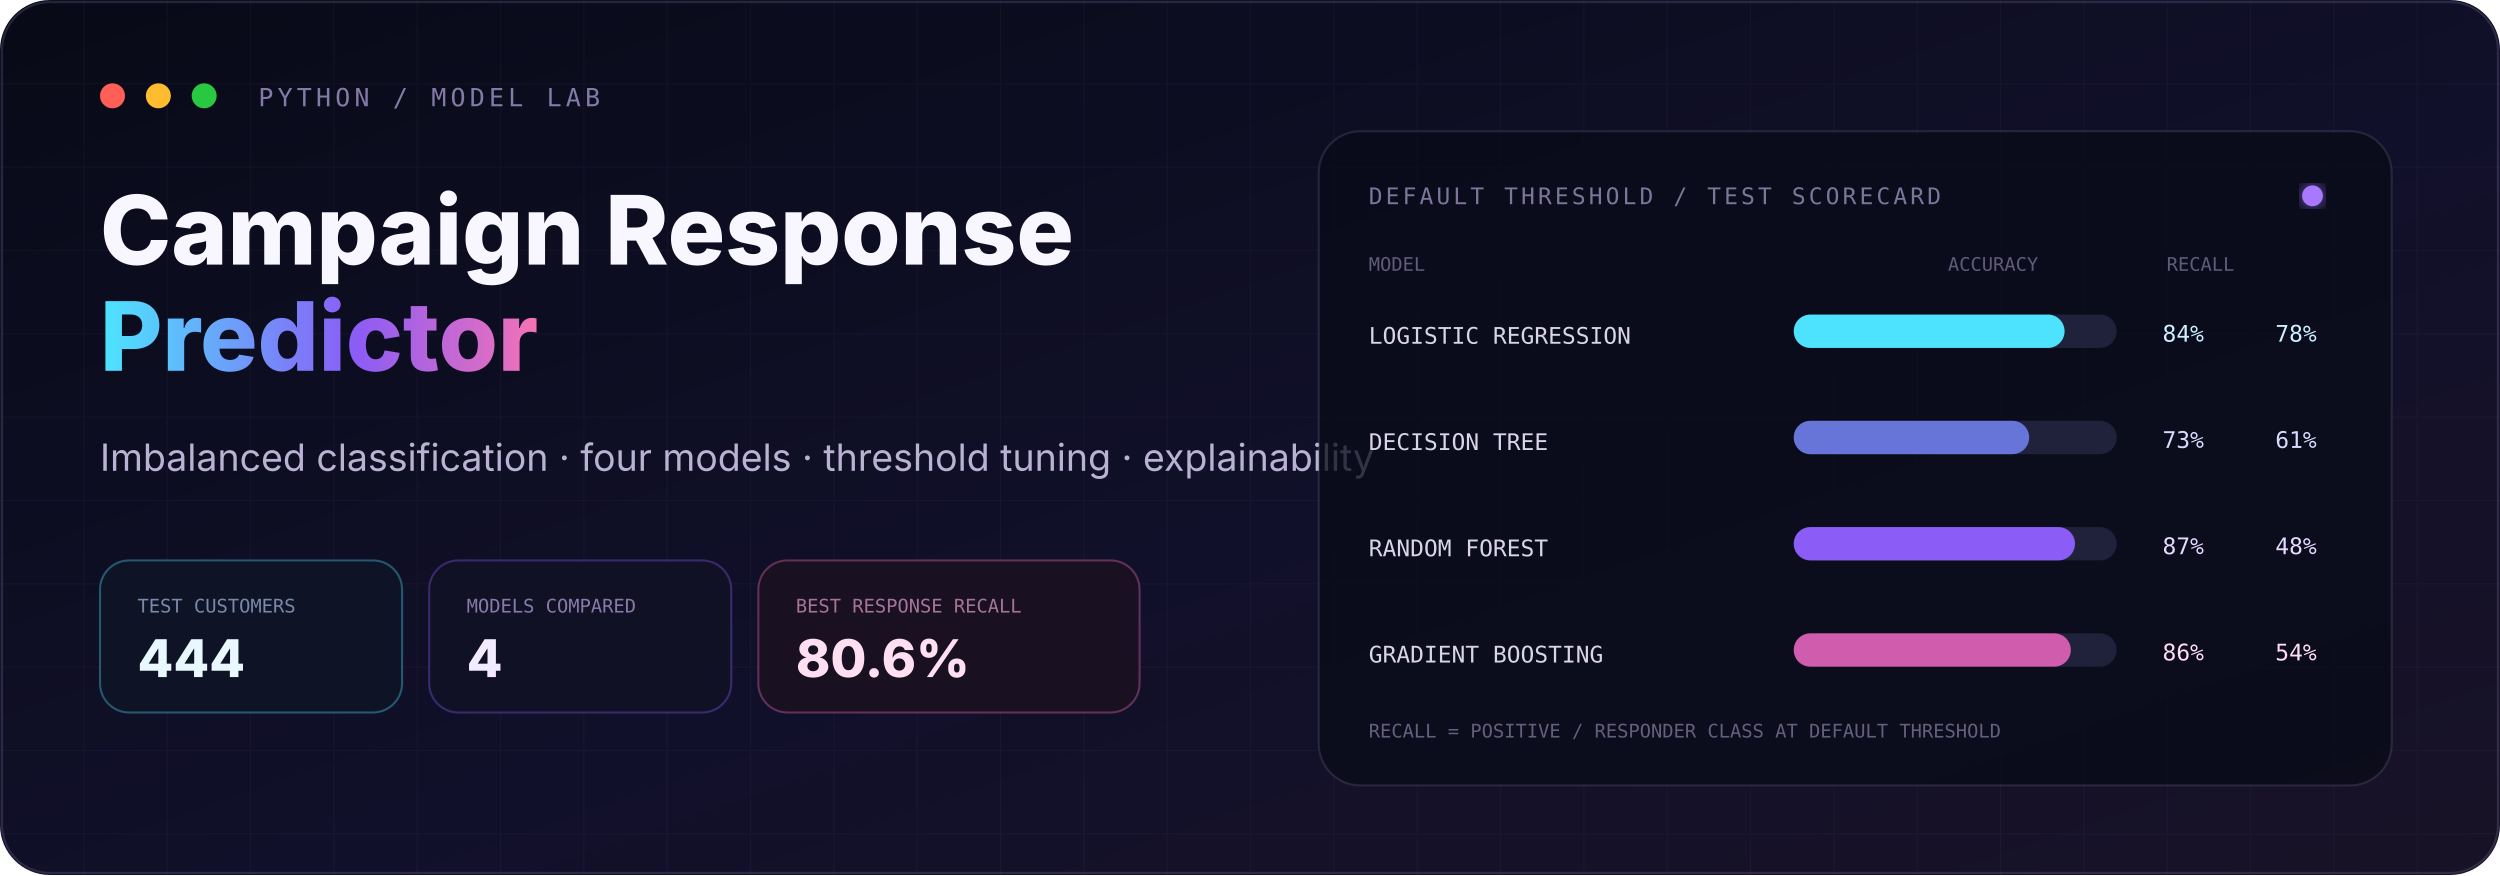
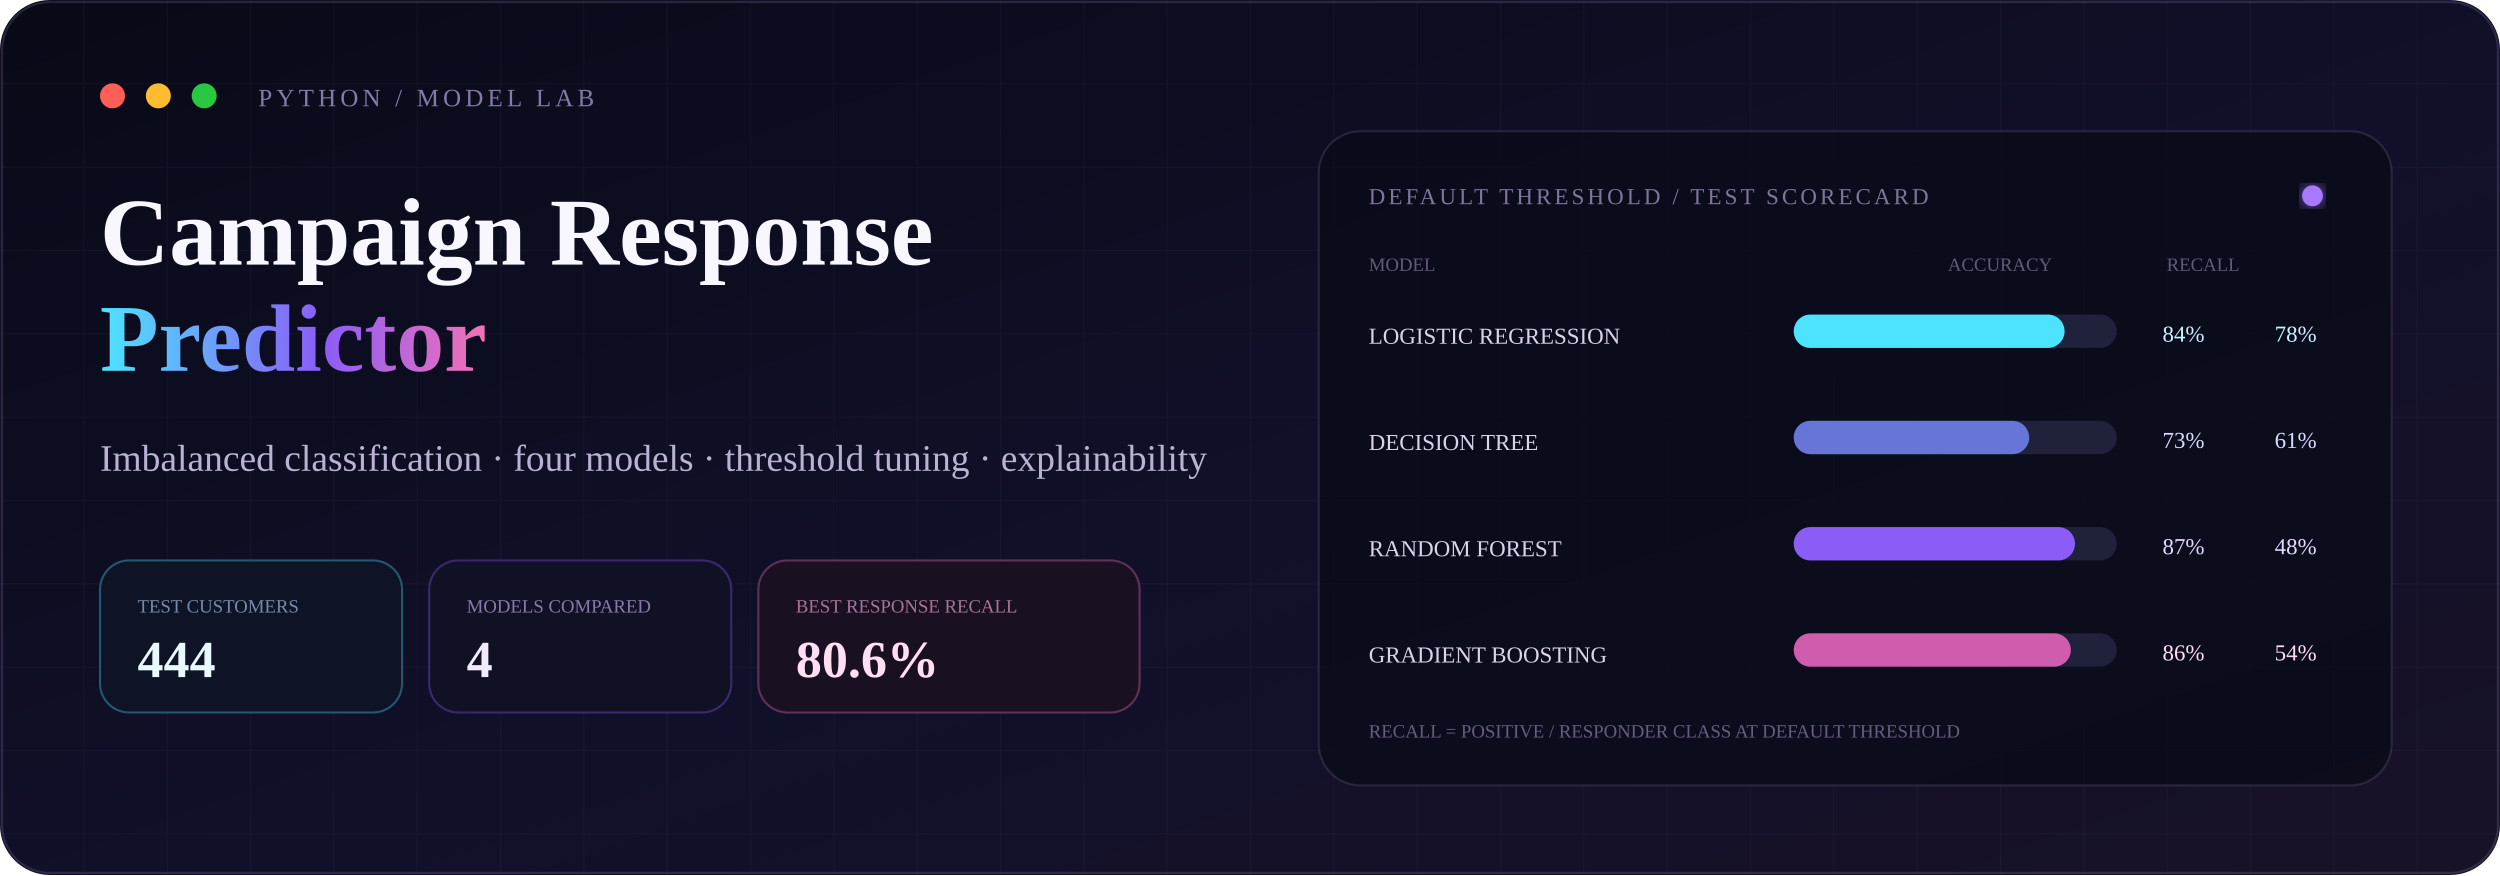
<svg xmlns="http://www.w3.org/2000/svg" width="1200" height="420" viewBox="0 0 1200 420" role="img" aria-labelledby="title desc">
  <defs>
    <linearGradient id="bg" x1="0" y1="0" x2="1" y2="1">
      <stop stop-color="#080A17" />
      <stop offset=".55" stop-color="#11102A" />
      <stop offset="1" stop-color="#181226" />
    </linearGradient>
    <linearGradient id="grad" x1="0" y1="0" x2="1" y2="0">
      <stop stop-color="#4DE3FF" />
      <stop offset=".58" stop-color="#8B5CF6" />
      <stop offset="1" stop-color="#F472B6" />
    </linearGradient>
    <pattern id="grid" width="40" height="40" patternUnits="userSpaceOnUse">
      <path d="M40 0H0V40" fill="none" stroke="#9A8EC6" stroke-opacity=".055" />
    </pattern>
    <filter id="glow">
      <feGaussianBlur stdDeviation="4" result="b" />
      <feMerge>
        <feMergeNode in="b" />
        <feMergeNode in="SourceGraphic" />
      </feMerge>
    </filter>
-     <style>.m{font-family:ui-monospace,SFMono-Regular,Menlo,Consolas,monospace}.s{font-family:Inter,Segoe UI,Arial,sans-serif}.scan{animation:scan 5.5s ease-in-out infinite}.pulse{animation:pulse 2.5s ease-in-out infinite}@keyframes scan{0%,10%{transform:translateX(-520px);opacity:0}25%,75%{opacity:.75}90%,100%{transform:translateX(520px);opacity:0}}@keyframes pulse{0%,100%{opacity:.45}50%{opacity:1}}</style>
  </defs>
  <rect width="1200" height="420" rx="24" fill="url(#bg)" />
  <rect width="1200" height="420" rx="24" fill="url(#grid)" />
  <rect x="1" y="1" width="1198" height="418" rx="23" fill="none" stroke="#B0A4D5" stroke-opacity=".18" />
  <g transform="translate(48 40)">
    <circle cx="6" cy="6" r="6" fill="#FF5F57" />
    <circle cx="28" cy="6" r="6" fill="#FEBC2E" />
    <circle cx="50" cy="6" r="6" fill="#28C840" />
    <text x="76" y="11" class="m" font-size="12" fill="#847AA7" letter-spacing="2">PYTHON / MODEL LAB</text>
  </g>
  <text x="48" y="127" class="s" font-size="46" font-weight="800" fill="#F8F6FF">Campaign Response</text>
  <text x="48" y="178" class="s" font-size="46" font-weight="800" fill="url(#grad)">Predictor</text>
  <text x="48" y="226" class="s" font-size="18" fill="#BAB2D3">Imbalanced classification · four models · threshold tuning · explainability</text>
  <g transform="translate(48 269)">
    <rect width="145" height="73" rx="14" fill="#0E1425" stroke="#4DE3FF" stroke-opacity=".34" />
    <text x="18" y="25" class="m" font-size="9" fill="#7989A9">TEST CUSTOMERS</text>
    <text x="18" y="56" class="s" font-size="25" font-weight="800" fill="#E9F8FF">444</text>
    <rect x="158" width="145" height="73" rx="14" fill="#111126" stroke="#8B5CF6" stroke-opacity=".34" />
    <text x="176" y="25" class="m" font-size="9" fill="#887AA8">MODELS COMPARED</text>
    <text x="176" y="56" class="s" font-size="25" font-weight="800" fill="#F2EBFF">4</text>
    <rect x="316" width="183" height="73" rx="14" fill="#191022" stroke="#F472B6" stroke-opacity=".34" />
    <text x="334" y="25" class="m" font-size="9" fill="#A57599">BEST RESPONSE RECALL</text>
    <text x="334" y="56" class="s" font-size="25" font-weight="800" fill="#FFDFF1">80.6%</text>
  </g>
  <g transform="translate(633 63)">
    <rect width="515" height="314" rx="20" fill="#090B18" fill-opacity=".76" stroke="#B2A7D0" stroke-opacity=".16" />
    <text x="24" y="35" class="m" font-size="11" fill="#7D759A" letter-spacing="1.5">DEFAULT THRESHOLD / TEST SCORECARD</text>
    <circle class="pulse" cx="477" cy="31" r="5" fill="#A879FF" filter="url(#glow)" />
    <text x="24" y="67" class="m" font-size="9" fill="#615B79">MODEL</text>
    <text x="302" y="67" class="m" font-size="9" fill="#615B79">ACCURACY</text>
    <text x="407" y="67" class="m" font-size="9" fill="#615B79">RECALL</text>
    <g transform="translate(24 88)">
      <text y="14" class="m" font-size="11" fill="#D9D4E8">LOGISTIC REGRESSION</text>
      <rect x="204" width="155" height="16" rx="8" fill="#20213A" />
      <rect x="204" width="130" height="16" rx="8" fill="#4DE3FF" />
      <text x="381" y="13" class="m" font-size="11" fill="#CDEFFF">84%</text>
      <text x="455" y="13" text-anchor="end" class="m" font-size="11" fill="#CDEFFF">78%</text>
    </g>
    <g transform="translate(24 139)">
      <text y="14" class="m" font-size="11" fill="#D9D4E8">DECISION TREE</text>
      <rect x="204" width="155" height="16" rx="8" fill="#20213A" />
      <rect x="204" width="113" height="16" rx="8" fill="#6775D9" />
      <text x="381" y="13" class="m" font-size="11" fill="#D8DBFF">73%</text>
      <text x="455" y="13" text-anchor="end" class="m" font-size="11" fill="#D8DBFF">61%</text>
    </g>
    <g transform="translate(24 190)">
      <text y="14" class="m" font-size="11" fill="#D9D4E8">RANDOM FOREST</text>
      <rect x="204" width="155" height="16" rx="8" fill="#20213A" />
      <rect x="204" width="135" height="16" rx="8" fill="#8B5CF6" />
      <text x="381" y="13" class="m" font-size="11" fill="#E4D9FF">87%</text>
      <text x="455" y="13" text-anchor="end" class="m" font-size="11" fill="#E4D9FF">48%</text>
    </g>
    <g transform="translate(24 241)">
      <text y="14" class="m" font-size="11" fill="#D9D4E8">GRADIENT BOOSTING</text>
      <rect x="204" width="155" height="16" rx="8" fill="#20213A" />
      <rect x="204" width="133" height="16" rx="8" fill="#D05CAD" />
      <text x="381" y="13" class="m" font-size="11" fill="#FFDDF2">86%</text>
      <text x="455" y="13" text-anchor="end" class="m" font-size="11" fill="#FFDDF2">54%</text>
    </g>
    <text x="24" y="291" class="m" font-size="9" fill="#655E7D">RECALL = POSITIVE / RESPONDER CLASS AT DEFAULT THRESHOLD</text>
  </g>
</svg>
